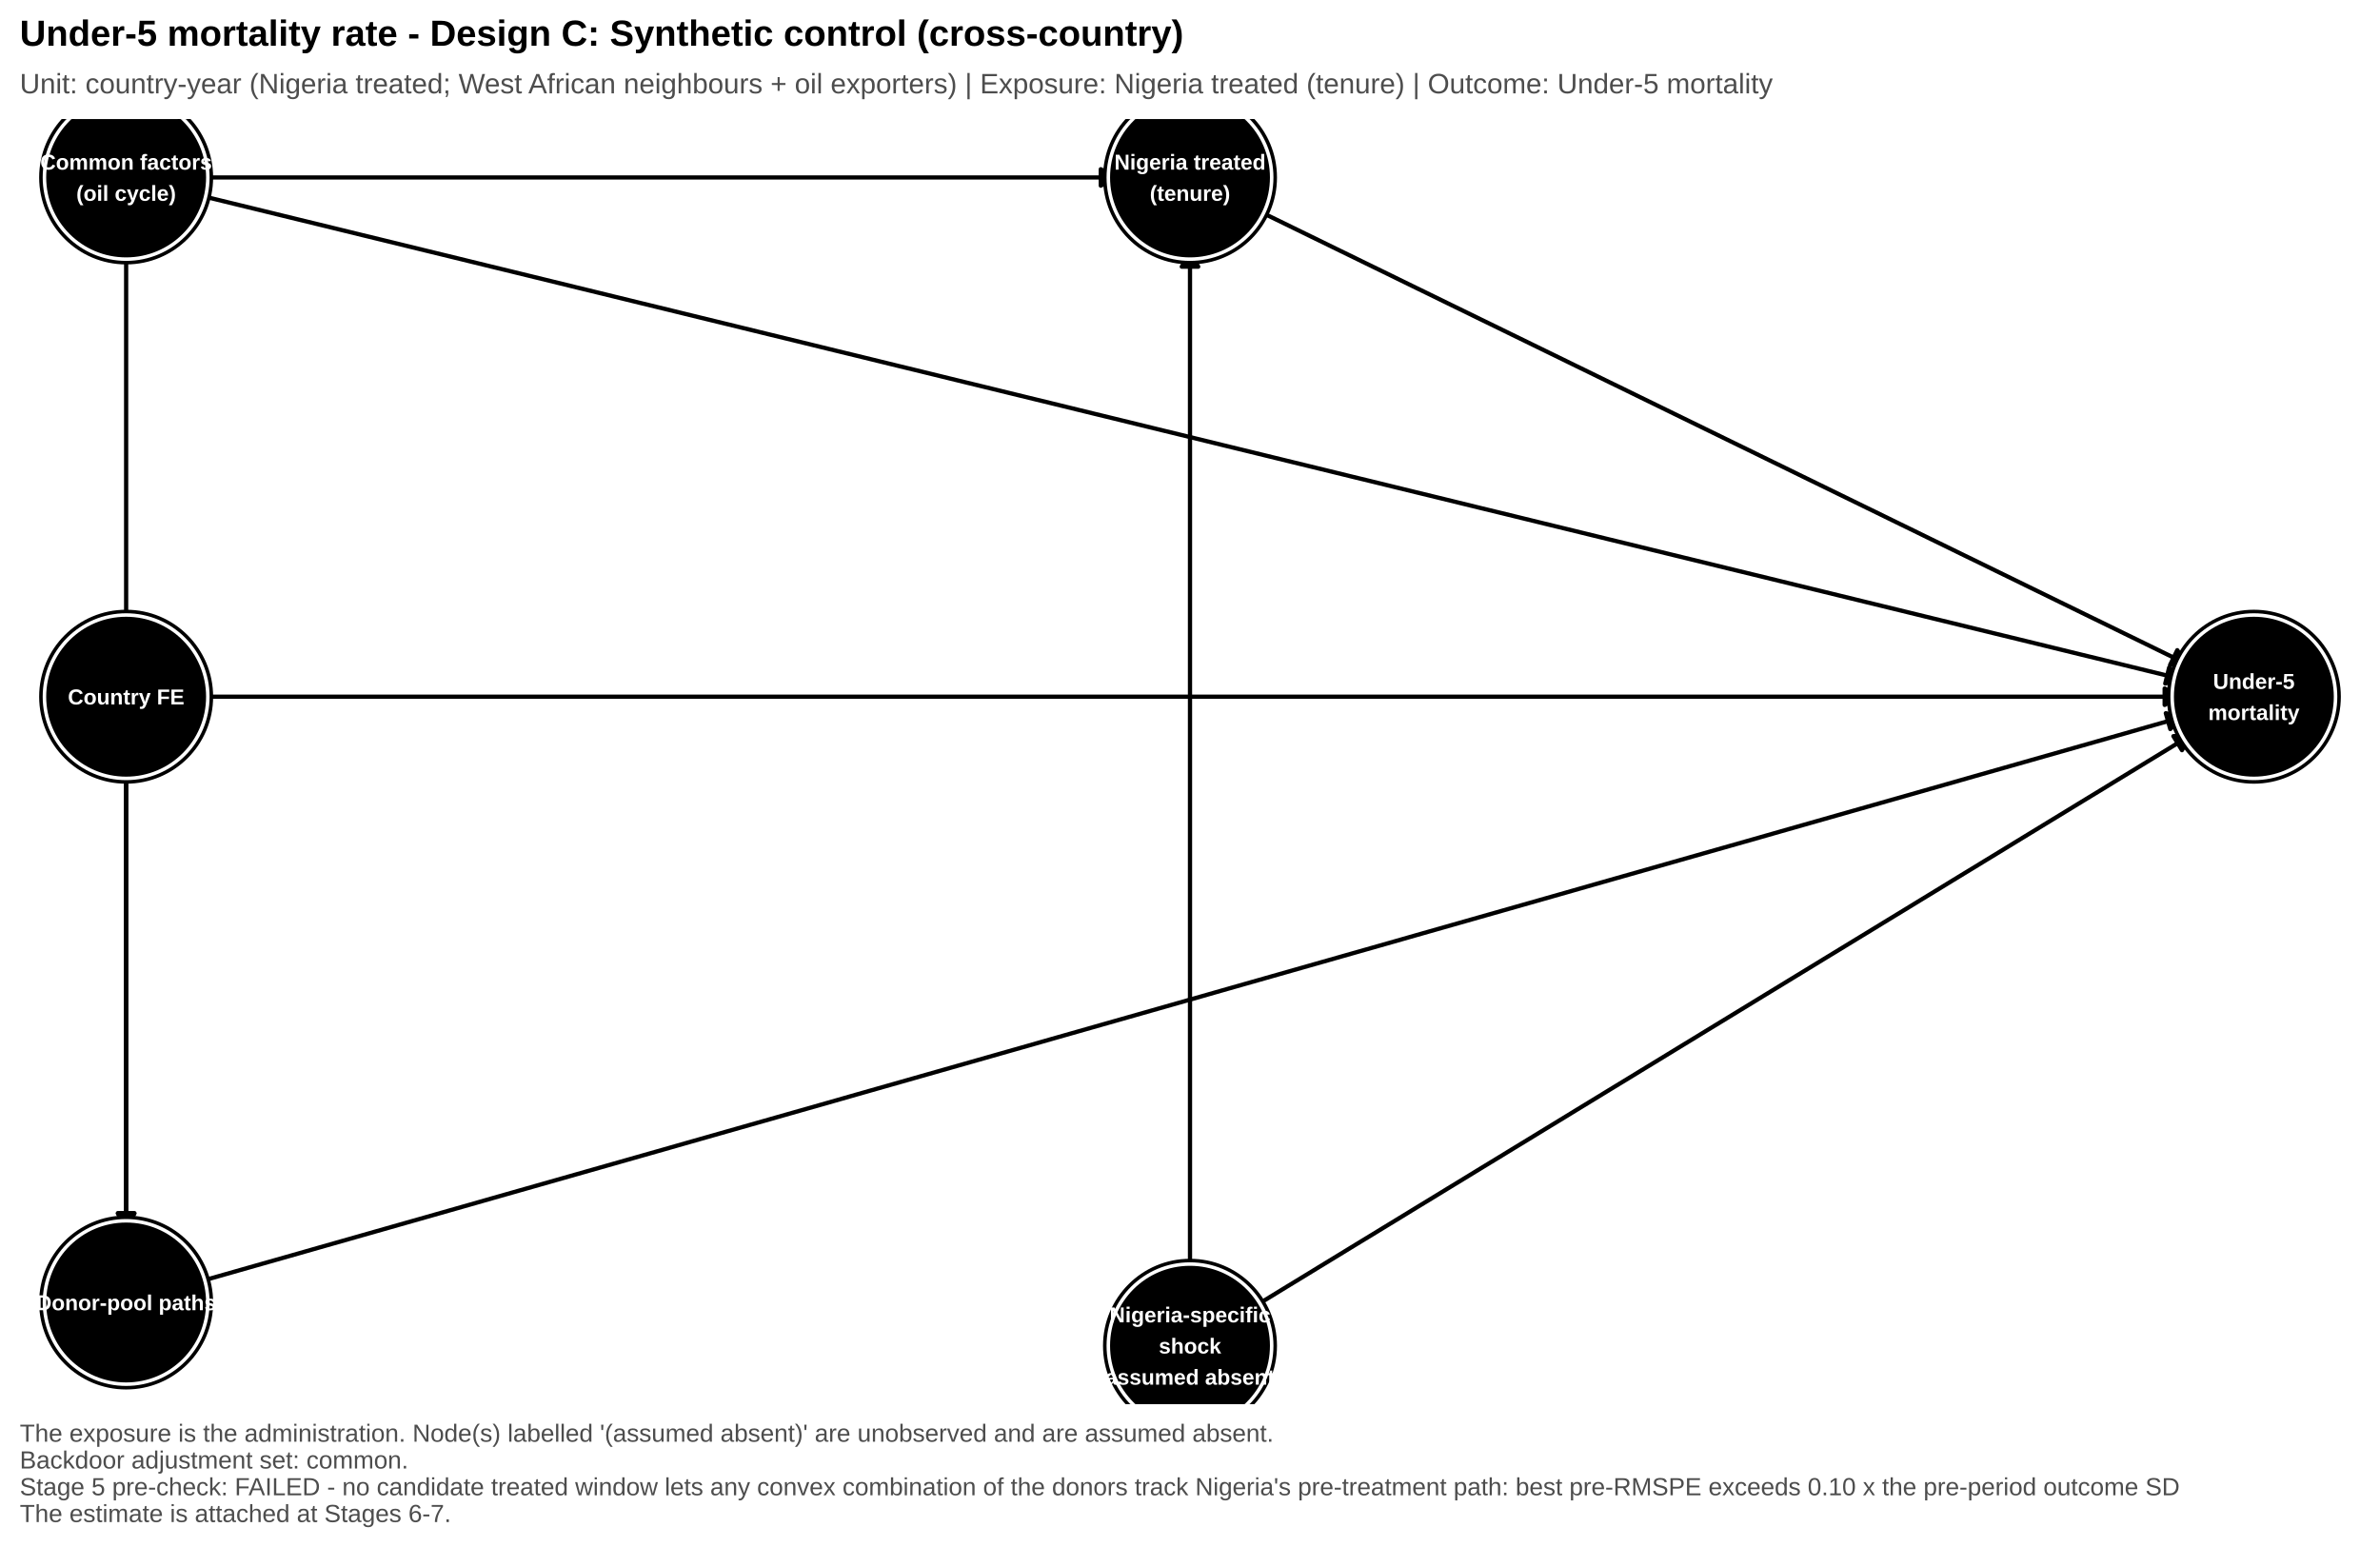
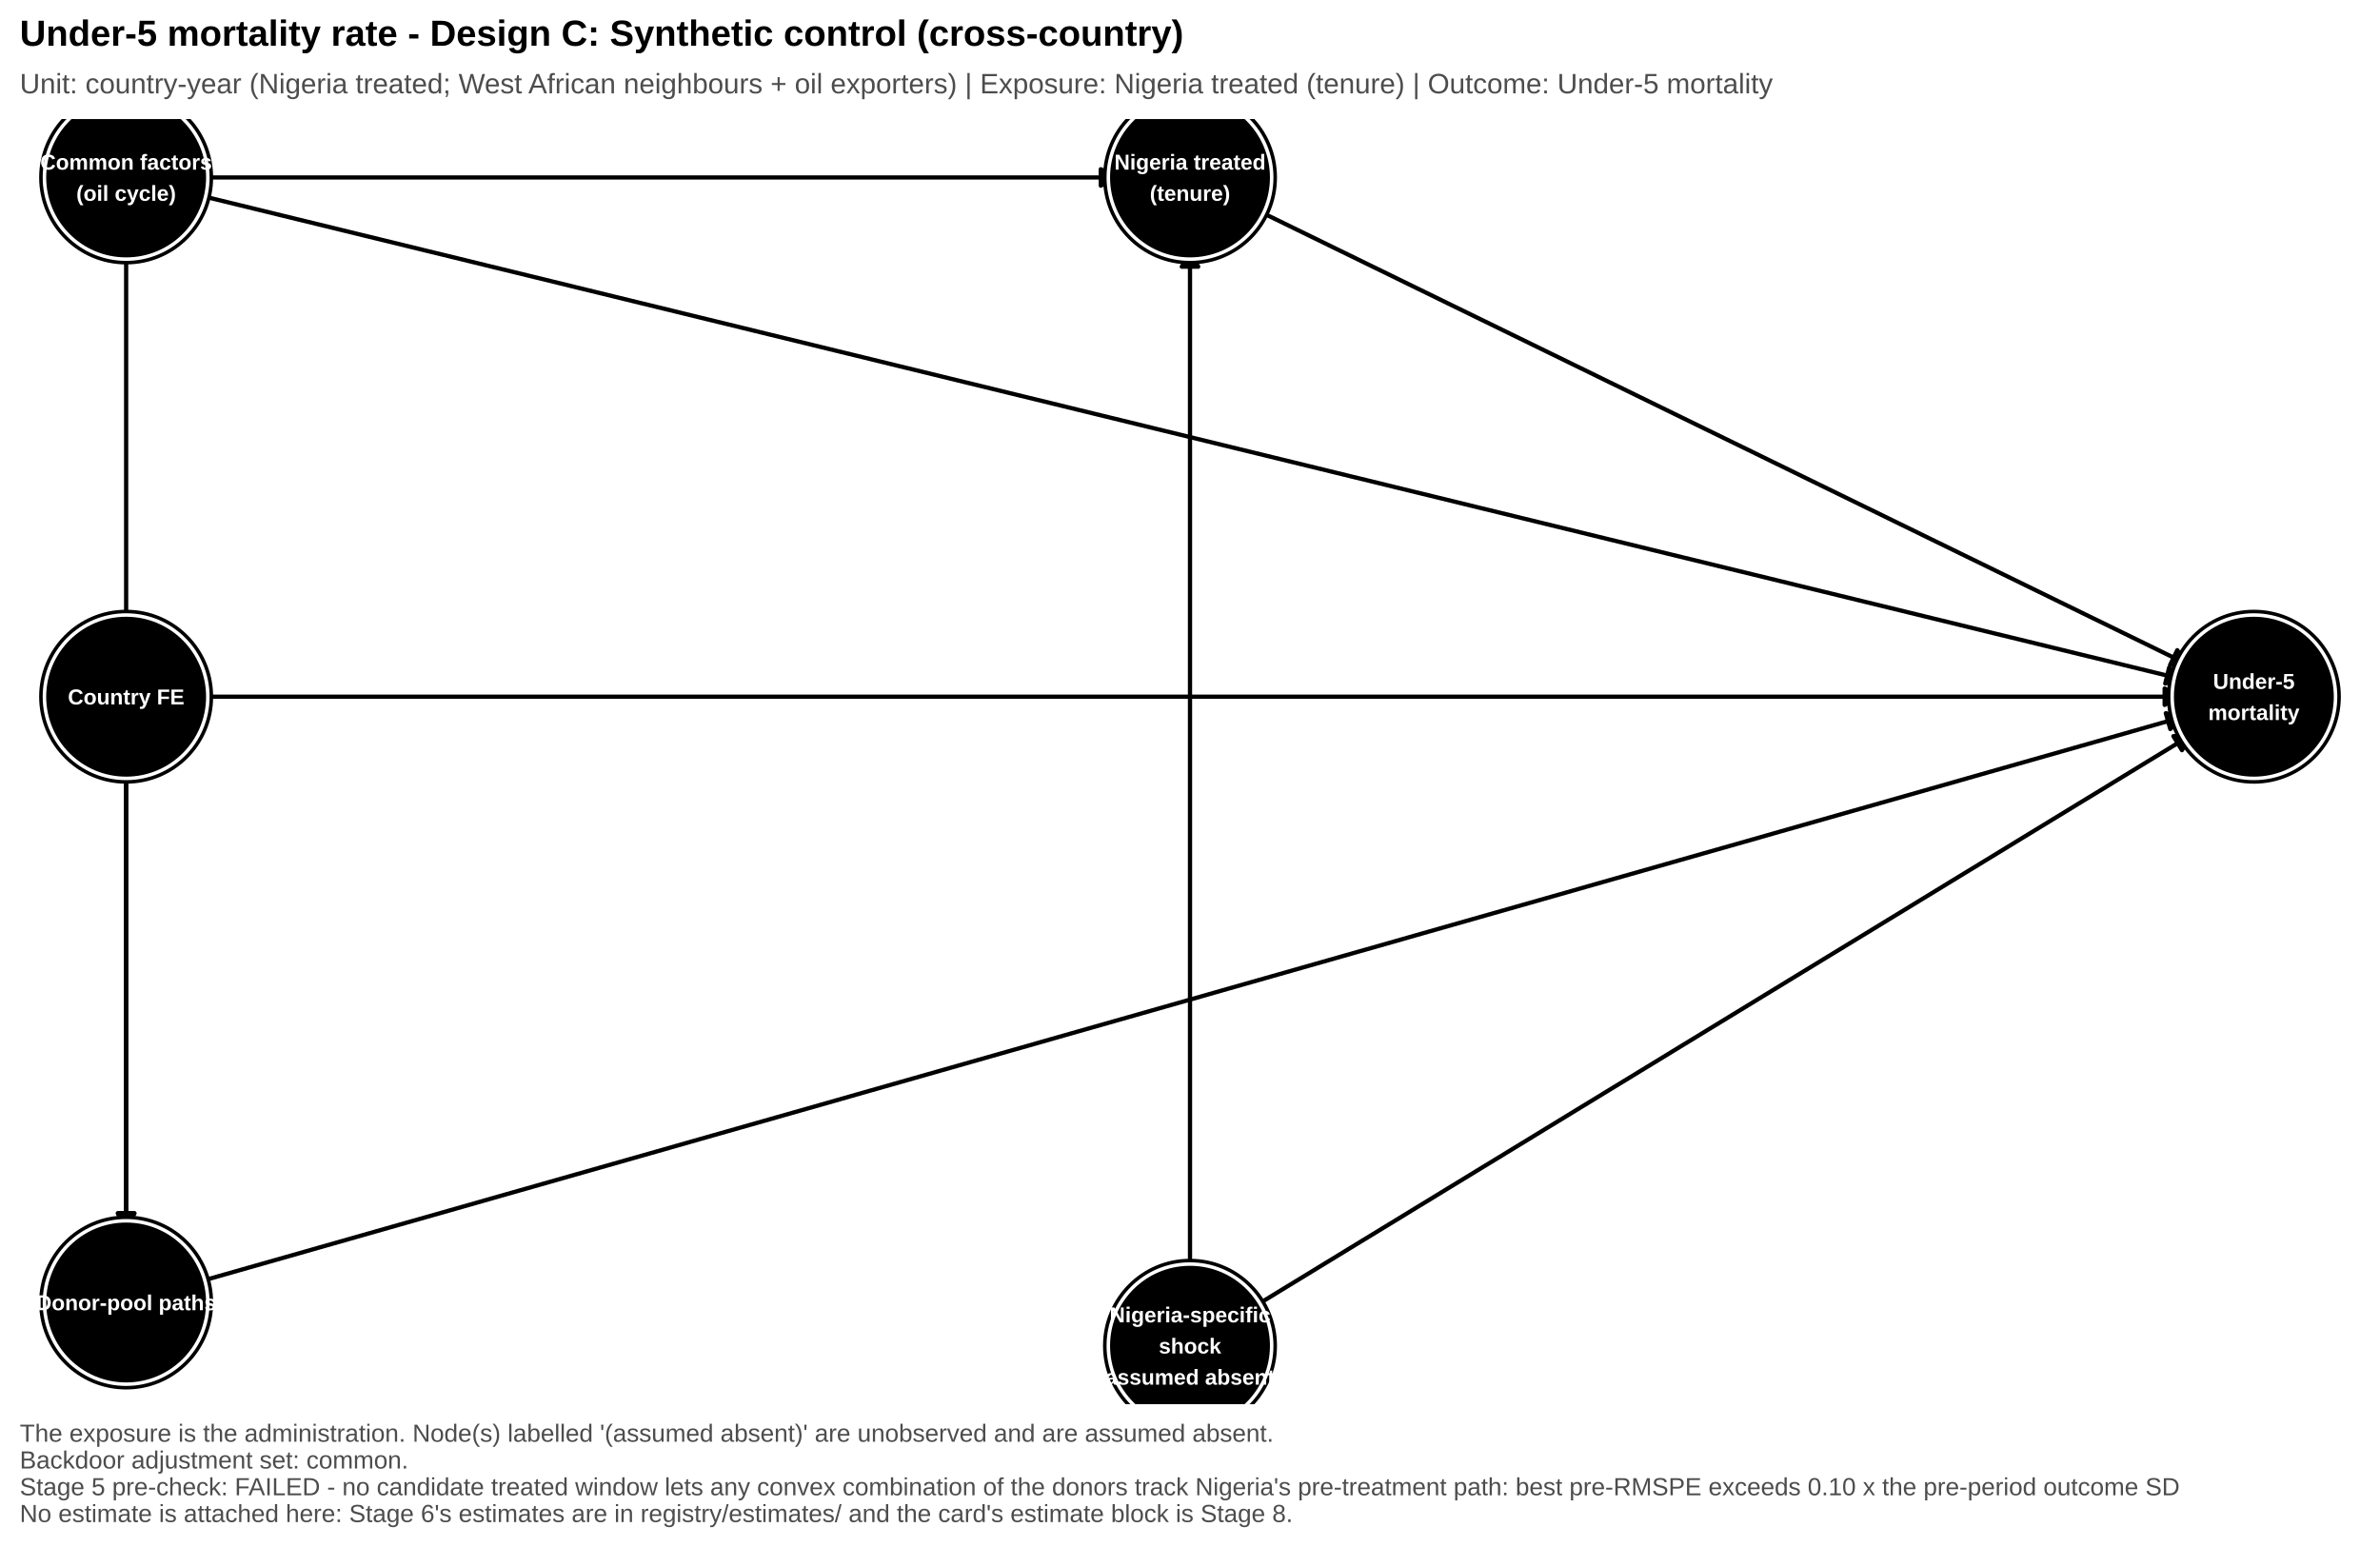
<svg xmlns="http://www.w3.org/2000/svg" width="720.00pt" height="468.00pt" viewBox="0 0 720.00 468.00">
  <g class="svglite">
    <defs>
      <style type="text/css">
    .svglite line, .svglite polyline, .svglite polygon, .svglite path, .svglite rect, .svglite circle {
      fill: none;
      stroke: #000000;
      stroke-linecap: round;
      stroke-linejoin: round;
      stroke-miterlimit: 10.00;
    }
    .svglite text {
      white-space: pre;
    }
    .svglite g.glyphgroup path {
      fill: inherit;
      stroke: none;
    }
  </style>
    </defs>
    <rect width="100%" height="100%" style="stroke: none; fill: #FFFFFF;" />
    <defs>
      <clipPath id="cpMC4wMHw3MjAuMDB8MC4wMHw0NjguMDA=">
        <rect x="0.00" y="0.00" width="720.00" height="468.00" />
      </clipPath>
    </defs>
    <g clip-path="url(#cpMC4wMHw3MjAuMDB8MC4wMHw0NjguMDA=)">
      <rect x="0.00" y="-0" width="720.00" height="468.00" style="stroke-width: 1.16; stroke: none; fill: #FFFFFF;" />
    </g>
    <defs>
      <clipPath id="cpNS45OHw3MTQuMDJ8MzYuMDF8NDI0Ljgw">
        <rect x="5.98" y="36.01" width="708.04" height="388.78" />
      </clipPath>
    </defs>
    <g clip-path="url(#cpNS45OHw3MTQuMDJ8MzYuMDF8NDI0Ljgw)">
      <polyline points="60.19,59.06 64.17,60.03 70.67,61.62 77.17,63.20 83.67,64.79 90.18,66.38 96.68,67.96 103.18,69.55 109.68,71.14 116.18,72.72 122.68,74.31 129.19,75.90 135.69,77.48 142.19,79.07 148.69,80.66 155.19,82.24 161.70,83.83 168.20,85.42 174.70,87.01 181.20,88.59 187.70,90.18 194.20,91.77 200.71,93.35 207.21,94.94 213.71,96.53 220.21,98.11 226.71,99.70 233.22,101.29 239.72,102.87 246.22,104.46 252.72,106.05 259.22,107.63 265.72,109.22 272.23,110.81 278.73,112.39 285.23,113.98 291.73,115.57 298.23,117.15 304.73,118.74 311.24,120.33 317.74,121.91 324.24,123.50 330.74,125.09 337.24,126.67 343.75,128.26 350.25,129.85 356.75,131.43 363.25,133.02 369.75,134.61 376.25,136.19 382.76,137.78 389.26,139.37 395.76,140.95 402.26,142.54 408.76,144.13 415.27,145.71 421.77,147.30 428.27,148.89 434.77,150.47 441.27,152.06 447.77,153.65 454.28,155.23 460.78,156.82 467.28,158.41 473.78,159.99 480.28,161.58 486.78,163.17 493.29,164.75 499.79,166.34 506.29,167.93 512.79,169.51 519.29,171.10 525.80,172.69 532.30,174.27 538.80,175.86 545.30,177.45 551.80,179.03 558.30,180.62 564.81,182.21 571.31,183.79 577.81,185.38 584.31,186.97 590.81,188.55 597.32,190.14 603.82,191.73 610.32,193.31 616.82,194.90 623.32,196.49 629.82,198.08 636.33,199.66 642.83,201.25 649.33,202.84 655.83,204.42 659.81,205.39 " style="stroke-width: 1.28; stroke-linecap: butt;" />
      <polygon points="655.03,206.79 659.81,205.39 656.21,201.95 " style="stroke-width: 1.28; stroke-linecap: butt; fill: #000000;" />
      <polyline points="38.16,76.36 38.16,77.75 38.16,81.19 38.16,84.62 38.16,88.06 38.16,91.50 38.16,94.94 38.16,98.38 38.16,101.81 38.16,105.25 38.16,108.69 38.16,112.13 38.16,115.57 38.16,119.00 38.16,122.44 38.16,125.88 38.16,129.32 38.16,132.76 38.16,136.19 38.16,139.63 38.16,143.07 38.16,146.51 38.16,149.94 38.16,153.38 38.16,156.82 38.16,160.26 38.16,163.70 38.16,167.13 38.16,170.57 38.16,174.01 38.16,177.45 38.16,180.89 38.16,184.32 38.16,187.76 38.16,191.20 38.16,194.64 38.16,198.08 38.16,201.51 38.16,204.95 38.16,208.39 38.16,211.83 38.16,215.26 38.16,218.70 38.16,222.14 38.16,225.58 38.16,229.02 38.16,232.45 38.16,235.89 38.16,239.33 38.16,242.77 38.16,246.21 38.16,249.64 38.16,253.08 38.16,256.52 38.16,259.96 38.16,263.39 38.16,266.83 38.16,270.27 38.16,273.71 38.16,277.15 38.16,280.58 38.16,284.02 38.16,287.46 38.16,290.90 38.16,294.34 38.16,297.77 38.16,301.21 38.16,304.65 38.16,308.09 38.16,311.53 38.16,314.96 38.16,318.40 38.16,321.84 38.16,325.28 38.16,328.71 38.16,332.15 38.16,335.59 38.16,339.03 38.16,342.47 38.16,345.90 38.16,349.34 38.16,352.78 38.16,356.22 38.16,359.66 38.16,363.09 38.16,366.53 38.16,369.97 38.16,371.36 " style="stroke-width: 1.28; stroke-linecap: butt;" />
      <polygon points="35.67,367.04 38.16,371.36 40.65,367.04 " style="stroke-width: 1.28; stroke-linecap: butt; fill: #000000;" />
      <polyline points="60.84,53.68 60.92,53.68 64.17,53.68 67.42,53.68 70.67,53.68 73.92,53.68 77.17,53.68 80.42,53.68 83.67,53.68 86.92,53.68 90.18,53.68 93.43,53.68 96.68,53.68 99.93,53.68 103.18,53.68 106.43,53.68 109.68,53.68 112.93,53.68 116.18,53.68 119.43,53.68 122.68,53.68 125.94,53.68 129.19,53.68 132.44,53.68 135.69,53.68 138.94,53.68 142.19,53.68 145.44,53.68 148.69,53.68 151.94,53.68 155.19,53.68 158.44,53.68 161.70,53.68 164.95,53.68 168.20,53.68 171.45,53.68 174.70,53.68 177.95,53.68 181.20,53.68 184.45,53.68 187.70,53.68 190.95,53.68 194.20,53.68 197.46,53.68 200.71,53.68 203.96,53.68 207.21,53.68 210.46,53.68 213.71,53.68 216.96,53.68 220.21,53.68 223.46,53.68 226.71,53.68 229.96,53.68 233.22,53.68 236.47,53.68 239.72,53.68 242.97,53.68 246.22,53.68 249.47,53.68 252.72,53.68 255.97,53.68 259.22,53.68 262.47,53.68 265.72,53.68 268.97,53.68 272.23,53.68 275.48,53.68 278.73,53.68 281.98,53.68 285.23,53.68 288.48,53.68 291.73,53.68 294.98,53.68 298.23,53.68 301.48,53.68 304.73,53.68 307.99,53.68 311.24,53.68 314.49,53.68 317.74,53.68 320.99,53.68 324.24,53.68 327.49,53.68 330.74,53.68 333.99,53.68 337.24,53.68 337.32,53.68 " style="stroke-width: 1.28; stroke-linecap: butt;" />
      <polygon points="333.01,56.17 337.32,53.68 333.01,51.19 " style="stroke-width: 1.28; stroke-linecap: butt; fill: #000000;" />
      <polyline points="60.84,210.77 64.17,210.77 70.67,210.77 77.17,210.77 83.67,210.77 90.18,210.77 96.68,210.77 103.18,210.77 109.68,210.77 116.18,210.77 122.68,210.77 129.19,210.77 135.69,210.77 142.19,210.77 148.69,210.77 155.19,210.77 161.70,210.77 168.20,210.77 174.70,210.77 181.20,210.77 187.70,210.77 194.20,210.77 200.71,210.77 207.21,210.77 213.71,210.77 220.21,210.77 226.71,210.77 233.22,210.77 239.72,210.77 246.22,210.77 252.72,210.77 259.22,210.77 265.72,210.77 272.23,210.77 278.73,210.77 285.23,210.77 291.73,210.77 298.23,210.77 304.73,210.77 311.24,210.77 317.74,210.77 324.24,210.77 330.74,210.77 337.24,210.77 343.75,210.77 350.25,210.77 356.75,210.77 363.25,210.77 369.75,210.77 376.25,210.77 382.76,210.77 389.26,210.77 395.76,210.77 402.26,210.77 408.76,210.77 415.27,210.77 421.77,210.77 428.27,210.77 434.77,210.77 441.27,210.77 447.77,210.77 454.28,210.77 460.78,210.77 467.28,210.77 473.78,210.77 480.28,210.77 486.78,210.77 493.29,210.77 499.79,210.77 506.29,210.77 512.79,210.77 519.29,210.77 525.80,210.77 532.30,210.77 538.80,210.77 545.30,210.77 551.80,210.77 558.30,210.77 564.81,210.77 571.31,210.77 577.81,210.77 584.31,210.77 590.81,210.77 597.32,210.77 603.82,210.77 610.32,210.77 616.82,210.77 623.32,210.77 629.82,210.77 636.33,210.77 642.83,210.77 649.33,210.77 655.83,210.77 659.16,210.77 " style="stroke-width: 1.28; stroke-linecap: butt;" />
      <polygon points="654.85,213.26 659.16,210.77 654.85,208.28 " style="stroke-width: 1.28; stroke-linecap: butt; fill: #000000;" />
      <polyline points="38.16,233.45 38.16,234.83 38.16,236.69 38.16,238.54 38.16,240.39 38.16,242.24 38.16,244.09 38.16,245.94 38.16,247.79 38.16,249.64 38.16,251.49 38.16,253.35 38.16,255.20 38.16,257.05 38.16,258.90 38.16,260.75 38.16,262.60 38.16,264.45 38.16,266.30 38.16,268.15 38.16,270.01 38.16,271.86 38.16,273.71 38.16,275.56 38.16,277.41 38.16,279.26 38.16,281.11 38.16,282.96 38.16,284.82 38.16,286.67 38.16,288.52 38.16,290.37 38.16,292.22 38.16,294.07 38.16,295.92 38.16,297.77 38.16,299.62 38.16,301.48 38.16,303.33 38.16,305.18 38.16,307.03 38.16,308.88 38.16,310.73 38.16,312.58 38.16,314.43 38.16,316.29 38.16,318.14 38.16,319.99 38.16,321.84 38.16,323.69 38.16,325.54 38.16,327.39 38.16,329.24 38.16,331.09 38.16,332.95 38.16,334.80 38.16,336.65 38.16,338.50 38.16,340.35 38.16,342.20 38.16,344.05 38.16,345.90 38.16,347.76 38.16,349.61 38.16,351.46 38.16,353.31 38.16,355.16 38.16,357.01 38.16,358.86 38.16,360.71 38.16,362.56 38.16,364.42 38.16,366.27 38.16,368.12 38.16,369.97 38.16,371.36 " style="stroke-width: 1.28; stroke-linecap: butt;" />
      <polygon points="35.67,367.04 38.16,371.36 40.65,367.04 " style="stroke-width: 1.28; stroke-linecap: butt; fill: #000000;" />
      <polyline points="59.97,387.82 64.17,386.63 70.67,384.78 77.17,382.93 83.67,381.08 90.18,379.23 96.68,377.37 103.18,375.52 109.68,373.67 116.18,371.82 122.68,369.97 129.19,368.12 135.69,366.27 142.19,364.42 148.69,362.56 155.19,360.71 161.70,358.86 168.20,357.01 174.70,355.16 181.20,353.31 187.70,351.46 194.20,349.61 200.71,347.76 207.21,345.90 213.71,344.05 220.21,342.20 226.71,340.35 233.22,338.50 239.72,336.65 246.22,334.80 252.72,332.95 259.22,331.09 265.72,329.24 272.23,327.39 278.73,325.54 285.23,323.69 291.73,321.84 298.23,319.99 304.73,318.14 311.24,316.29 317.74,314.43 324.24,312.58 330.74,310.73 337.24,308.88 343.75,307.03 350.25,305.18 356.75,303.33 363.25,301.48 369.75,299.62 376.25,297.77 382.76,295.92 389.26,294.07 395.76,292.22 402.26,290.37 408.76,288.52 415.27,286.67 421.77,284.82 428.27,282.96 434.77,281.11 441.27,279.26 447.77,277.41 454.28,275.56 460.78,273.71 467.28,271.86 473.78,270.01 480.28,268.15 486.78,266.30 493.29,264.45 499.79,262.60 506.29,260.75 512.79,258.90 519.29,257.05 525.80,255.20 532.30,253.35 538.80,251.49 545.30,249.64 551.80,247.79 558.30,245.94 564.81,244.09 571.31,242.24 577.81,240.39 584.31,238.54 590.81,236.69 597.32,234.83 603.82,232.98 610.32,231.13 616.82,229.28 623.32,227.43 629.82,225.58 636.33,223.73 642.83,221.88 649.33,220.02 655.83,218.17 660.03,216.98 " style="stroke-width: 1.28; stroke-linecap: butt;" />
      <polygon points="656.56,220.56 660.03,216.98 655.20,215.76 " style="stroke-width: 1.28; stroke-linecap: butt; fill: #000000;" />
      <polyline points="380.38,63.63 382.76,64.79 386.01,66.38 389.26,67.96 392.51,69.55 395.76,71.14 399.01,72.72 402.26,74.31 405.51,75.90 408.76,77.48 412.01,79.07 415.27,80.66 418.52,82.24 421.77,83.83 425.02,85.42 428.27,87.01 431.52,88.59 434.77,90.18 438.02,91.77 441.27,93.35 444.52,94.94 447.77,96.53 451.03,98.11 454.28,99.70 457.53,101.29 460.78,102.87 464.03,104.46 467.28,106.05 470.53,107.63 473.78,109.22 477.03,110.81 480.28,112.39 483.53,113.98 486.78,115.57 490.04,117.15 493.29,118.74 496.54,120.33 499.79,121.91 503.04,123.50 506.29,125.09 509.54,126.67 512.79,128.26 516.04,129.85 519.29,131.43 522.54,133.02 525.80,134.61 529.05,136.19 532.30,137.78 535.55,139.37 538.80,140.95 542.05,142.54 545.30,144.13 548.55,145.71 551.80,147.30 555.05,148.89 558.30,150.47 561.56,152.06 564.81,153.65 568.06,155.23 571.31,156.82 574.56,158.41 577.81,159.99 581.06,161.58 584.31,163.17 587.56,164.75 590.81,166.34 594.06,167.93 597.32,169.51 600.57,171.10 603.82,172.69 607.07,174.27 610.32,175.86 613.57,177.45 616.82,179.03 620.07,180.62 623.32,182.21 626.57,183.79 629.82,185.38 633.08,186.97 636.33,188.55 639.58,190.14 642.83,191.73 646.08,193.31 649.33,194.90 652.58,196.49 655.83,198.08 659.08,199.66 661.46,200.82 " style="stroke-width: 1.28; stroke-linecap: butt;" />
      <polygon points="656.49,201.17 661.46,200.82 658.67,196.69 " style="stroke-width: 1.28; stroke-linecap: butt; fill: #000000;" />
      <polyline points="379.36,395.31 379.51,395.22 382.76,393.24 386.01,391.26 389.26,389.27 392.51,387.29 395.76,385.31 399.01,383.32 402.26,381.34 405.51,379.36 408.76,377.37 412.01,375.39 415.27,373.41 418.52,371.42 421.77,369.44 425.02,367.46 428.27,365.47 431.52,363.49 434.77,361.51 438.02,359.52 441.27,357.54 444.52,355.56 447.77,353.57 451.03,351.59 454.28,349.61 457.53,347.62 460.78,345.64 464.03,343.66 467.28,341.67 470.53,339.69 473.78,337.71 477.03,335.72 480.28,333.74 483.53,331.76 486.78,329.77 490.04,327.79 493.29,325.81 496.54,323.82 499.79,321.84 503.04,319.86 506.29,317.87 509.54,315.89 512.79,313.91 516.04,311.92 519.29,309.94 522.54,307.96 525.80,305.97 529.05,303.99 532.30,302.00 535.55,300.02 538.80,298.04 542.05,296.05 545.30,294.07 548.55,292.09 551.80,290.10 555.05,288.12 558.30,286.14 561.56,284.15 564.81,282.17 568.06,280.19 571.31,278.20 574.56,276.22 577.81,274.24 581.06,272.25 584.31,270.27 587.56,268.29 590.81,266.30 594.06,264.32 597.32,262.34 600.57,260.35 603.82,258.37 607.07,256.39 610.32,254.40 613.57,252.42 616.82,250.44 620.07,248.45 623.32,246.47 626.57,244.49 629.82,242.50 633.08,240.52 636.33,238.54 639.58,236.55 642.83,234.57 646.08,232.59 649.33,230.60 652.58,228.62 655.83,226.64 659.08,224.65 662.33,222.67 662.48,222.58 " style="stroke-width: 1.28; stroke-linecap: butt;" />
      <polygon points="660.09,226.95 662.48,222.58 657.50,222.70 " style="stroke-width: 1.28; stroke-linecap: butt; fill: #000000;" />
      <polyline points="360.00,384.45 360.00,382.13 360.00,378.56 360.00,374.99 360.00,371.42 360.00,367.85 360.00,364.28 360.00,360.71 360.00,357.14 360.00,353.57 360.00,350.00 360.00,346.43 360.00,342.86 360.00,339.29 360.00,335.72 360.00,332.15 360.00,328.58 360.00,325.01 360.00,321.44 360.00,317.87 360.00,314.30 360.00,310.73 360.00,307.16 360.00,303.59 360.00,300.02 360.00,296.45 360.00,292.88 360.00,289.31 360.00,285.74 360.00,282.17 360.00,278.60 360.00,275.03 360.00,271.46 360.00,267.89 360.00,264.32 360.00,260.75 360.00,257.18 360.00,253.61 360.00,250.04 360.00,246.47 360.00,242.90 360.00,239.33 360.00,235.76 360.00,232.19 360.00,228.62 360.00,225.05 360.00,221.48 360.00,217.91 360.00,214.34 360.00,210.77 360.00,207.20 360.00,203.63 360.00,200.06 360.00,196.49 360.00,192.92 360.00,189.35 360.00,185.78 360.00,182.21 360.00,178.64 360.00,175.07 360.00,171.50 360.00,167.93 360.00,164.36 360.00,160.79 360.00,157.22 360.00,153.65 360.00,150.08 360.00,146.51 360.00,142.94 360.00,139.37 360.00,135.80 360.00,132.23 360.00,128.66 360.00,125.09 360.00,121.52 360.00,117.95 360.00,114.38 360.00,110.81 360.00,107.24 360.00,103.67 360.00,100.10 360.00,96.53 360.00,92.96 360.00,89.39 360.00,85.81 360.00,82.24 360.00,78.67 360.00,76.36 " style="stroke-width: 1.28; stroke-linecap: butt;" />
      <polygon points="362.49,80.68 360.00,76.36 357.51,80.68 " style="stroke-width: 1.28; stroke-linecap: butt; fill: #000000;" />
      <circle cx="681.84" cy="210.77" r="25.96" style="stroke-width: 0.71; fill: #000000;" />
      <circle cx="38.16" cy="53.68" r="25.96" style="stroke-width: 0.71; fill: #000000;" />
      <circle cx="38.16" cy="210.77" r="25.96" style="stroke-width: 0.71; fill: #000000;" />
      <circle cx="38.16" cy="394.03" r="25.96" style="stroke-width: 0.71; fill: #000000;" />
      <circle cx="360.00" cy="53.68" r="25.96" style="stroke-width: 0.71; fill: #000000;" />
      <circle cx="360.00" cy="407.12" r="25.96" style="stroke-width: 0.71; fill: #000000;" />
      <circle cx="681.84" cy="210.77" r="24.89" style="stroke-width: 0.71; stroke: #FFFFFF; fill: #FFFFFF;" />
      <circle cx="38.16" cy="53.68" r="24.89" style="stroke-width: 0.71; stroke: #FFFFFF; fill: #FFFFFF;" />
      <circle cx="38.16" cy="210.77" r="24.89" style="stroke-width: 0.71; stroke: #FFFFFF; fill: #FFFFFF;" />
      <circle cx="38.16" cy="394.03" r="24.89" style="stroke-width: 0.71; stroke: #FFFFFF; fill: #FFFFFF;" />
      <circle cx="360.00" cy="53.68" r="24.89" style="stroke-width: 0.71; stroke: #FFFFFF; fill: #FFFFFF;" />
      <circle cx="360.00" cy="407.12" r="24.89" style="stroke-width: 0.71; stroke: #FFFFFF; fill: #FFFFFF;" />
      <circle cx="681.84" cy="210.77" r="23.83" style="stroke-width: 0.71; fill: #000000;" />
      <circle cx="38.16" cy="53.68" r="23.83" style="stroke-width: 0.71; fill: #000000;" />
      <circle cx="38.16" cy="210.77" r="23.83" style="stroke-width: 0.71; fill: #000000;" />
      <circle cx="38.16" cy="394.03" r="23.83" style="stroke-width: 0.71; fill: #000000;" />
      <circle cx="360.00" cy="53.68" r="23.83" style="stroke-width: 0.71; fill: #000000;" />
      <circle cx="360.00" cy="407.12" r="23.83" style="stroke-width: 0.71; fill: #000000;" />
      <text x="681.84" y="208.40" text-anchor="middle" style="font-size: 6.54px; font-weight: bold;fill: #FFFFFF; font-family: &quot;Arial&quot;;" textLength="24.66px" lengthAdjust="spacingAndGlyphs">Under-5</text>
      <text x="681.84" y="217.82" text-anchor="middle" style="font-size: 6.54px; font-weight: bold;fill: #FFFFFF; font-family: &quot;Arial&quot;;" textLength="27.56px" lengthAdjust="spacingAndGlyphs">mortality</text>
      <text x="38.16" y="51.31" text-anchor="middle" style="font-size: 6.54px; font-weight: bold;fill: #FFFFFF; font-family: &quot;Arial&quot;;" textLength="51.86px" lengthAdjust="spacingAndGlyphs">Common factors</text>
      <text x="38.16" y="60.74" text-anchor="middle" style="font-size: 6.54px; font-weight: bold;fill: #FFFFFF; font-family: &quot;Arial&quot;;" textLength="30.08px" lengthAdjust="spacingAndGlyphs">(oil cycle)</text>
      <text x="38.16" y="213.11" text-anchor="middle" style="font-size: 6.54px; font-weight: bold;fill: #FFFFFF; font-family: &quot;Arial&quot;;" textLength="35.17px" lengthAdjust="spacingAndGlyphs">Country FE</text>
      <text x="38.16" y="396.37" text-anchor="middle" style="font-size: 6.54px; font-weight: bold;fill: #FFFFFF; font-family: &quot;Arial&quot;;" textLength="54.36px" lengthAdjust="spacingAndGlyphs">Donor-pool paths</text>
      <text x="360.00" y="51.31" text-anchor="middle" style="font-size: 6.54px; font-weight: bold;fill: #FFFFFF; font-family: &quot;Arial&quot;;" textLength="45.69px" lengthAdjust="spacingAndGlyphs">Nigeria treated</text>
      <text x="360.00" y="60.74" text-anchor="middle" style="font-size: 6.54px; font-weight: bold;fill: #FFFFFF; font-family: &quot;Arial&quot;;" textLength="24.28px" lengthAdjust="spacingAndGlyphs">(tenure)</text>
      <text x="360.00" y="400.04" text-anchor="middle" style="font-size: 6.54px; font-weight: bold;fill: #FFFFFF; font-family: &quot;Arial&quot;;" textLength="48.58px" lengthAdjust="spacingAndGlyphs">Nigeria-specific</text>
      <text x="360.00" y="409.46" text-anchor="middle" style="font-size: 6.54px; font-weight: bold;fill: #FFFFFF; font-family: &quot;Arial&quot;;" textLength="18.84px" lengthAdjust="spacingAndGlyphs">shock</text>
      <text x="360.00" y="418.89" text-anchor="middle" style="font-size: 6.54px; font-weight: bold;fill: #FFFFFF; font-family: &quot;Arial&quot;;" textLength="55.45px" lengthAdjust="spacingAndGlyphs">(assumed absent)</text>
    </g>
    <g clip-path="url(#cpMC4wMHw3MjAuMDB8MC4wMHw0NjguMDA=)">
      <text x="5.98" y="28.24" style="font-size: 8.50px;fill: #4D4D4D; font-family: &quot;Arial&quot;;" textLength="540.00px" lengthAdjust="spacingAndGlyphs">Unit: country-year (Nigeria treated; West African neighbours + oil exporters)  |  Exposure: Nigeria treated (tenure)  |  Outcome: Under-5 mortality</text>
      <text x="5.98" y="13.85" style="font-size: 11.00px; font-weight: bold; font-family: &quot;Arial&quot;;" textLength="352.16px" lengthAdjust="spacingAndGlyphs">Under-5 mortality rate - Design C: Synthetic control (cross-country)</text>
      <text x="5.98" y="436.15" style="font-size: 7.50px;fill: #4D4D4D; font-family: &quot;Arial&quot;;" textLength="379.33px" lengthAdjust="spacingAndGlyphs">The exposure is the administration. Node(s) labelled '(assumed absent)' are unobserved and are assumed absent.</text>
      <text x="5.98" y="444.25" style="font-size: 7.50px;fill: #4D4D4D; font-family: &quot;Arial&quot;;" textLength="117.53px" lengthAdjust="spacingAndGlyphs">Backdoor adjustment set: common.</text>
      <text x="5.98" y="452.35" style="font-size: 7.50px;fill: #4D4D4D; font-family: &quot;Arial&quot;;" textLength="653.34px" lengthAdjust="spacingAndGlyphs">Stage 5 pre-check: FAILED - no candidate treated window lets any convex combination of the donors track Nigeria's pre-treatment path: best pre-RMSPE exceeds 0.10 x the pre-period outcome SD</text>
-       <text x="5.98" y="460.45" style="font-size: 7.50px;fill: #4D4D4D; font-family: &quot;Arial&quot;;" textLength="130.44px" lengthAdjust="spacingAndGlyphs">The estimate is attached at Stages 6-7.</text>
+       <text x="5.98" y="460.45" style="font-size: 7.50px;fill: #4D4D4D; font-family: &quot;Arial&quot;;" textLength="385.05px" lengthAdjust="spacingAndGlyphs">No estimate is attached here: Stage 6's estimates are in registry/estimates/ and the card's estimate block is Stage 8.</text>
    </g>
  </g>
</svg>
